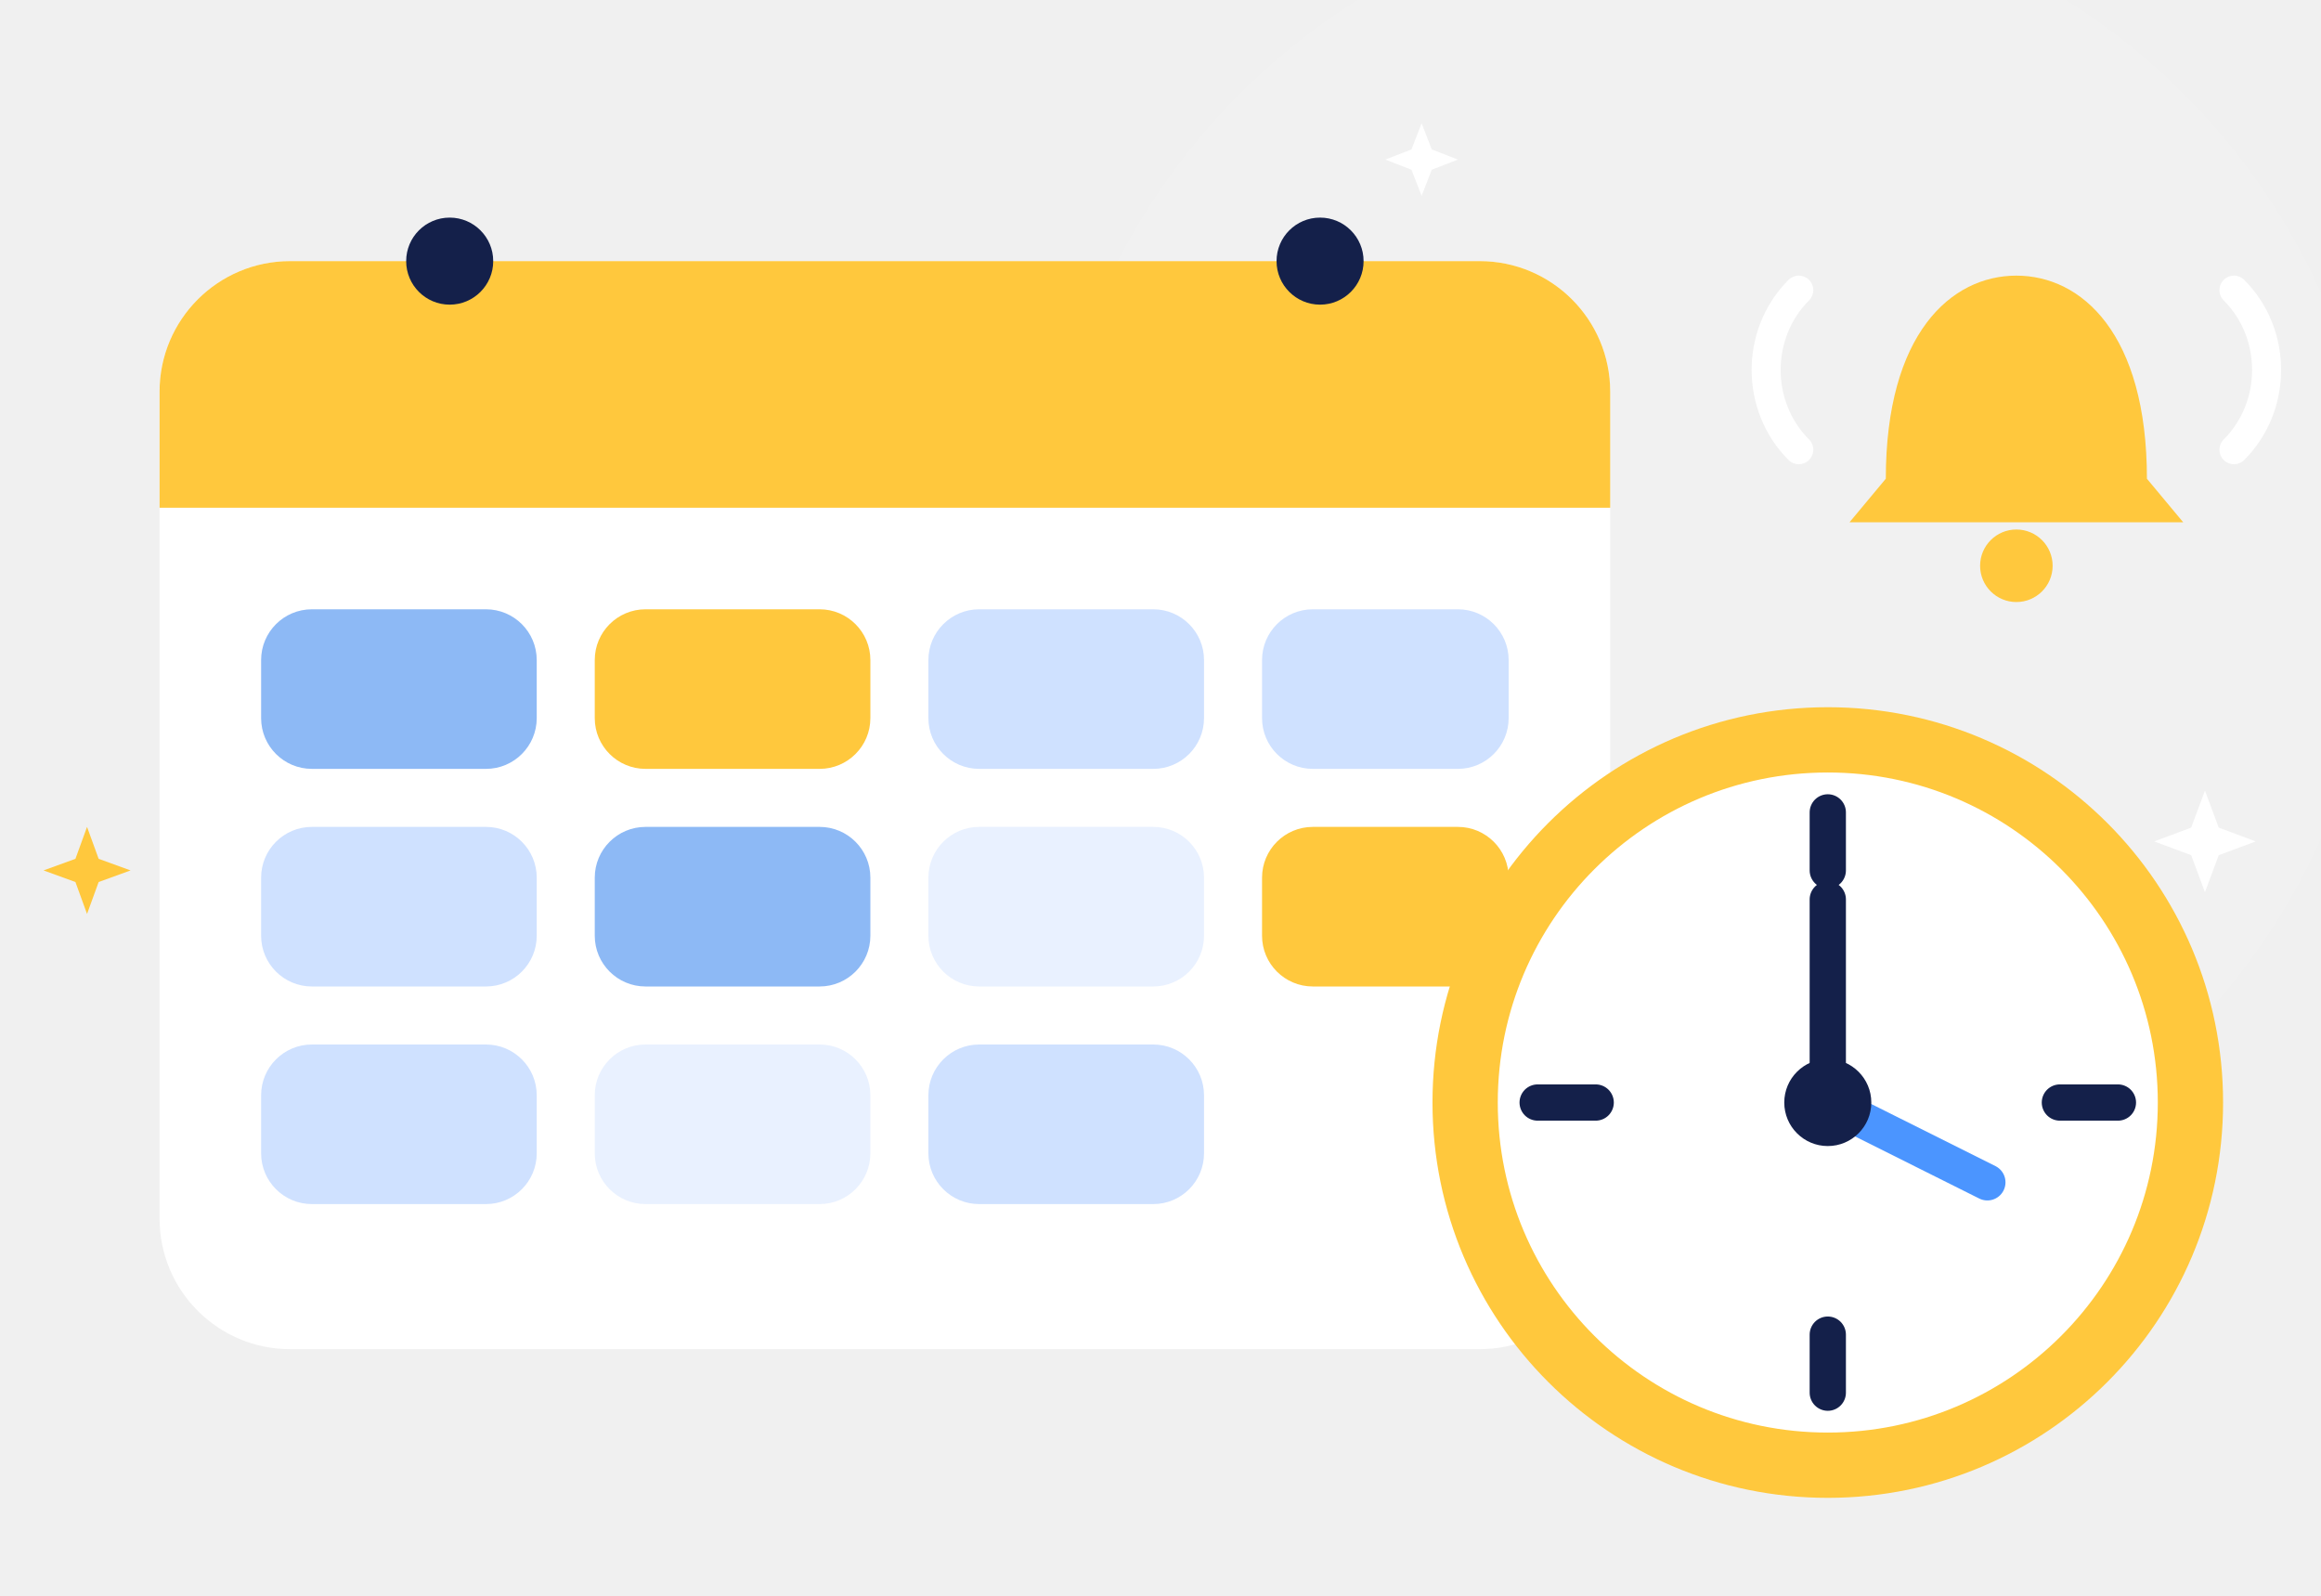
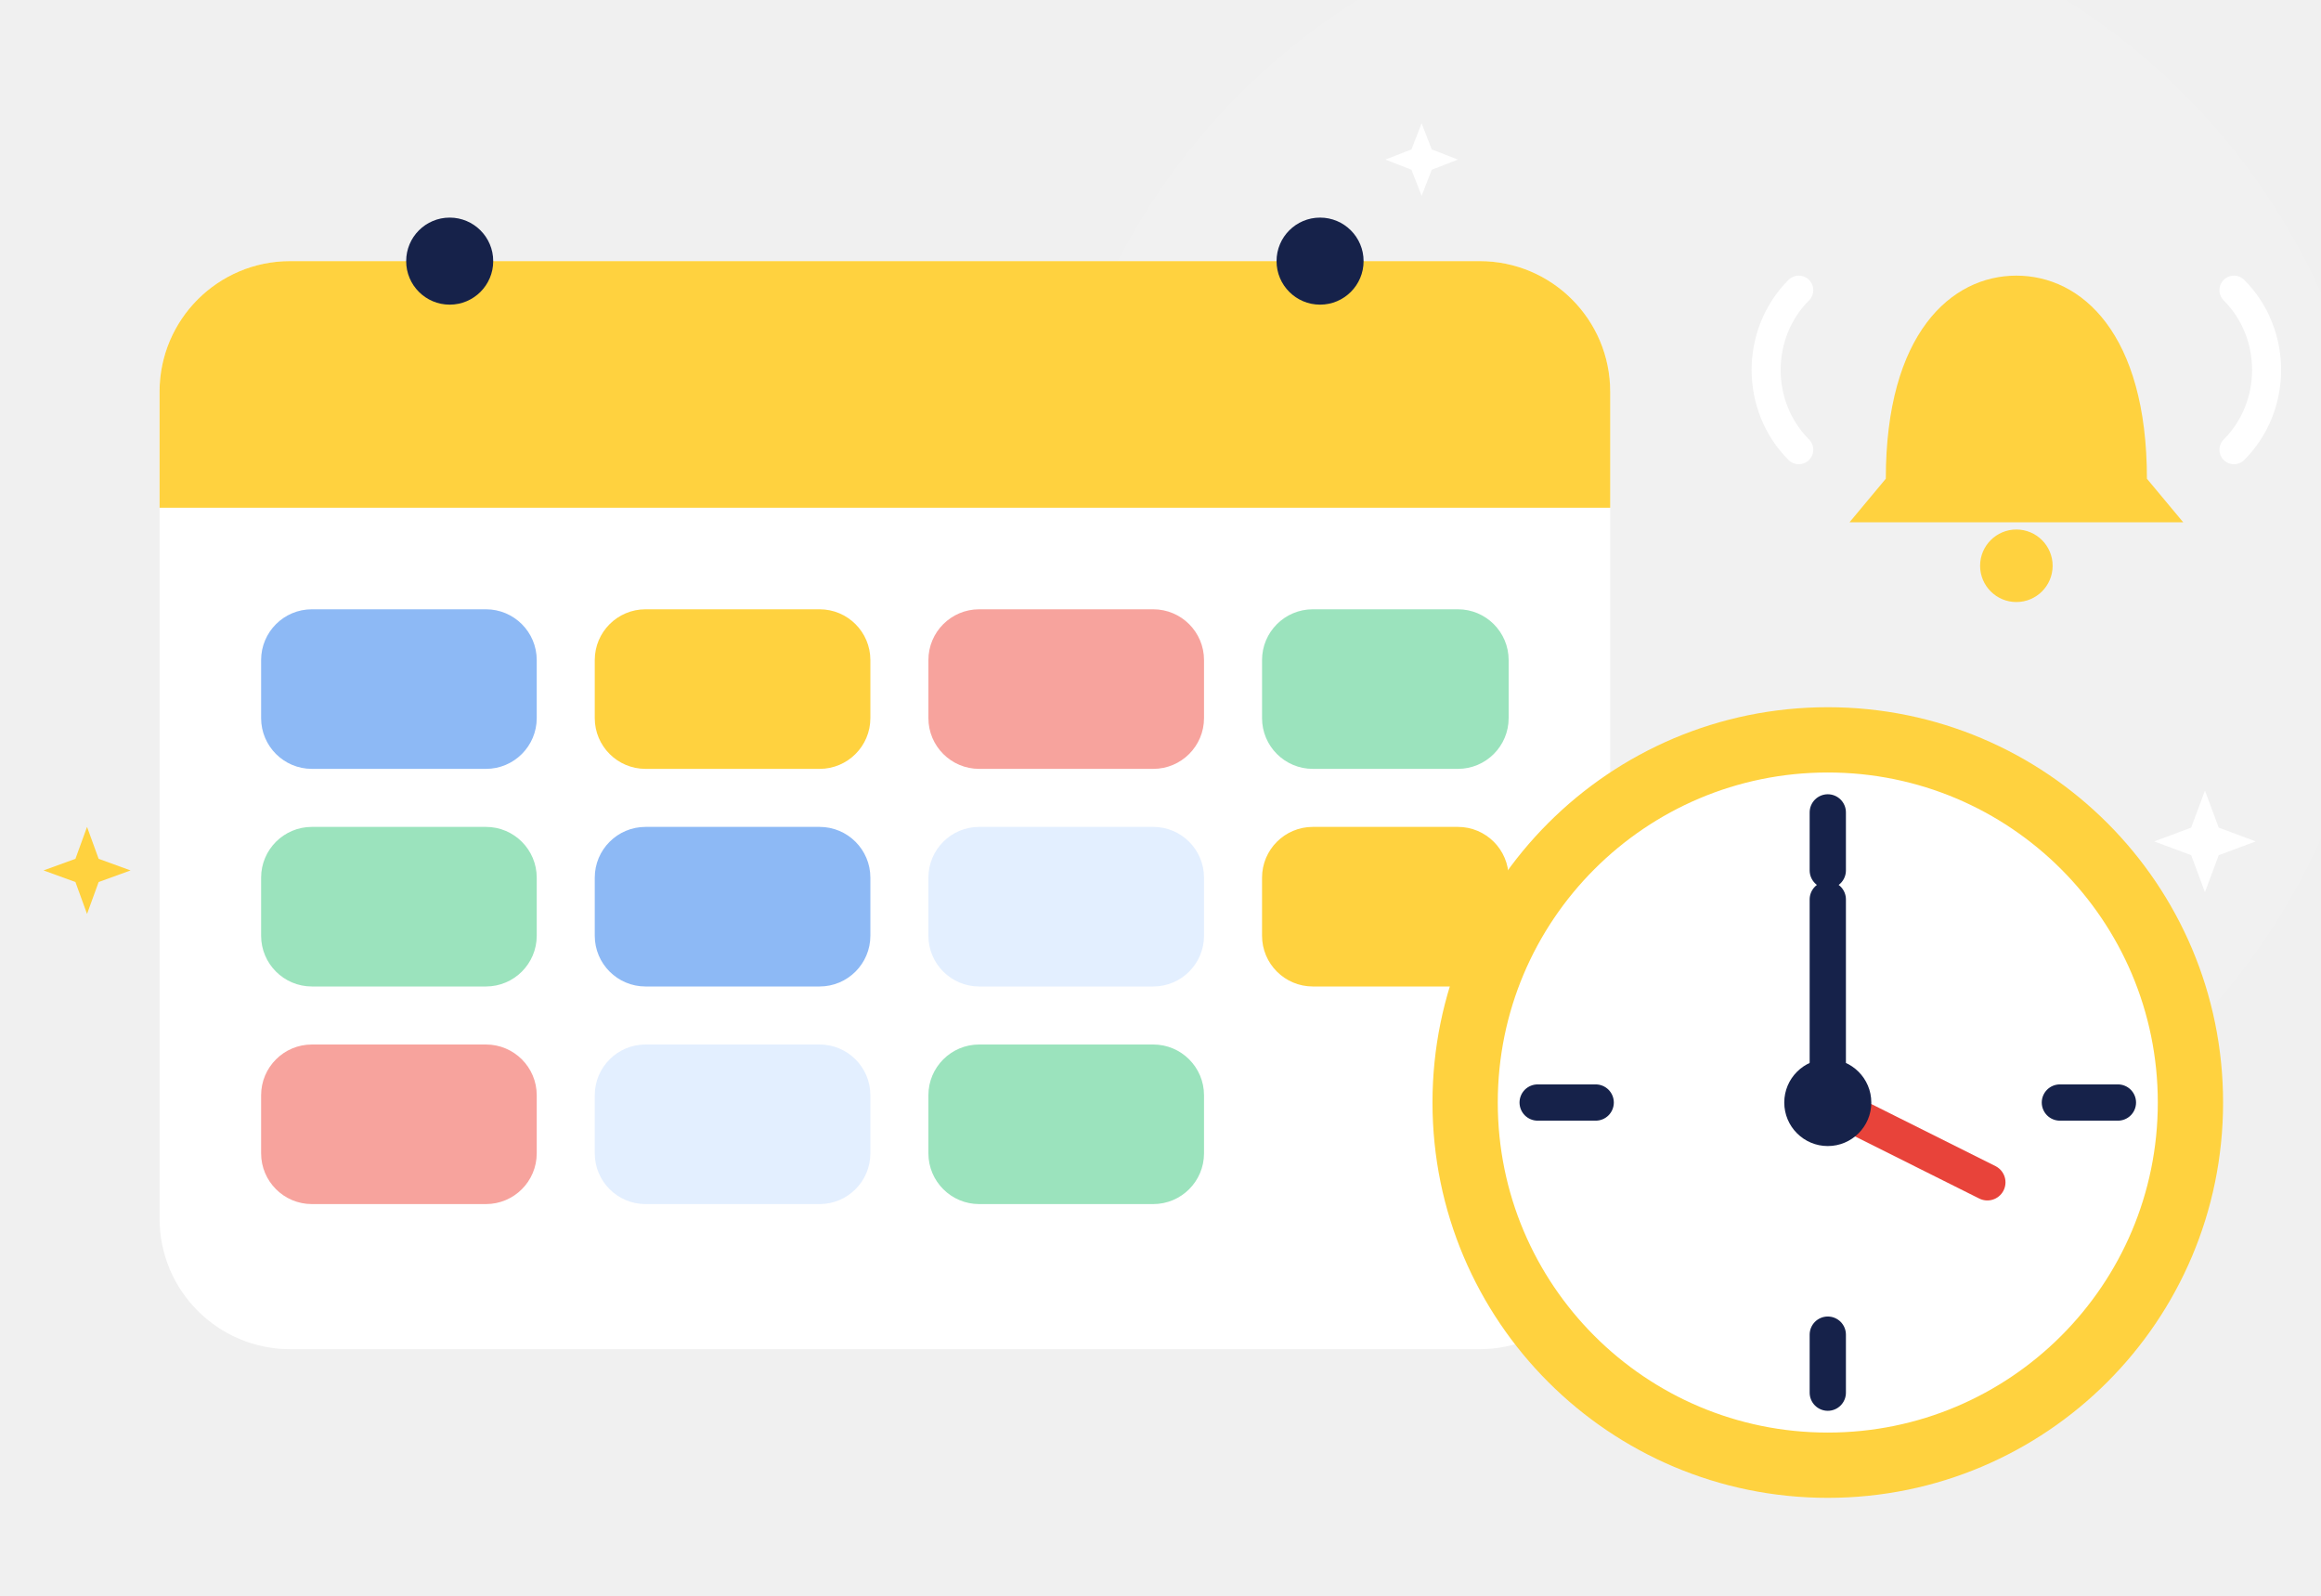
<svg xmlns="http://www.w3.org/2000/svg" viewBox="0 0 320 220" fill="none">
  <circle cx="236" cy="78" r="92" fill="#fff" fill-opacity=".09" />
  <rect x="22" y="36" width="200" height="150" rx="18" fill="#fff" />
-   <path d="M22 54a18 18 0 0 1 18-18h164a18 18 0 0 1 18 18v16H22z" fill="#FFC83D" />
-   <circle cx="62" cy="36" r="6" fill="#14204A" />
-   <circle cx="182" cy="36" r="6" fill="#14204A" />
+   <path d="M22 54a18 18 0 0 1 18-18h164a18 18 0 0 1 18 18v16H22z" fill="#FFD23F" />
+   <circle cx="62" cy="36" r="6" fill="#16224A" />
+   <circle cx="182" cy="36" r="6" fill="#16224A" />
  <g>
    <rect x="36" y="84" width="38" height="22" rx="7" fill="#8DB9F5" />
-     <rect x="82" y="84" width="38" height="22" rx="7" fill="#FFC83D" />
-     <rect x="128" y="84" width="38" height="22" rx="7" fill="#CFE1FF" />
-     <rect x="174" y="84" width="34" height="22" rx="7" fill="#CFE1FF" />
-     <rect x="36" y="114" width="38" height="22" rx="7" fill="#CFE1FF" />
+     <rect x="82" y="84" width="38" height="22" rx="7" fill="#FFD23F" />
+     <rect x="128" y="84" width="38" height="22" rx="7" fill="#F7A39D" />
+     <rect x="174" y="84" width="34" height="22" rx="7" fill="#9BE3BD" />
+     <rect x="36" y="114" width="38" height="22" rx="7" fill="#9BE3BD" />
    <rect x="82" y="114" width="38" height="22" rx="7" fill="#8DB9F5" />
-     <rect x="128" y="114" width="38" height="22" rx="7" fill="#E9F1FF" />
-     <rect x="174" y="114" width="34" height="22" rx="7" fill="#FFC83D" />
-     <rect x="36" y="144" width="38" height="22" rx="7" fill="#CFE1FF" />
-     <rect x="82" y="144" width="38" height="22" rx="7" fill="#E9F1FF" />
-     <rect x="128" y="144" width="38" height="22" rx="7" fill="#CFE1FF" />
+     <rect x="128" y="114" width="38" height="22" rx="7" fill="#E3EFFF" />
+     <rect x="174" y="114" width="34" height="22" rx="7" fill="#FFD23F" />
+     <rect x="36" y="144" width="38" height="22" rx="7" fill="#F7A39D" />
+     <rect x="82" y="144" width="38" height="22" rx="7" fill="#E3EFFF" />
+     <rect x="128" y="144" width="38" height="22" rx="7" fill="#9BE3BD" />
  </g>
-   <circle cx="252" cy="152" r="50" fill="#fff" stroke="#FFC83D" stroke-width="9" />
-   <g stroke="#14204A" stroke-width="5" stroke-linecap="round">
+   <circle cx="252" cy="152" r="50" fill="#fff" stroke="#FFD23F" stroke-width="9" />
+   <g stroke="#16224A" stroke-width="5" stroke-linecap="round">
    <path d="M252 112v8M292 152h-8M252 192v-8M212 152h8" />
    <path d="M252 152v-28" />
  </g>
-   <path d="M252 152l22 11" stroke="#4B95FF" stroke-width="5" stroke-linecap="round" />
-   <circle cx="252" cy="152" r="6" fill="#14204A" />
-   <path d="M260 66c0-20 9-28 18-28s18 8 18 28l5 6h-46z" fill="#FFC83D" />
-   <circle cx="278" cy="78" r="5" fill="#FFC83D" />
+   <path d="M252 152l22 11" stroke="#E8433A" stroke-width="5" stroke-linecap="round" />
+   <circle cx="252" cy="152" r="6" fill="#16224A" />
+   <path d="M260 66c0-20 9-28 18-28s18 8 18 28l5 6h-46z" fill="#FFD23F" />
+   <circle cx="278" cy="78" r="5" fill="#FFD23F" />
  <path d="M248 40c-6 6-6 16 0 22M308 40c6 6 6 16 0 22" stroke="#fff" stroke-width="4" stroke-linecap="round" />
  <path d="M304 109L305.9 114.1L311 116L305.9 117.9L304 123L302.1 117.9L297 116L302.1 114.1Z" fill="#fff" />
  <path d="M196 17L197.4 20.6L201 22L197.4 23.4L196 27L194.6 23.4L191 22L194.6 20.6Z" fill="#fff" />
-   <path d="M12 114L13.6 118.4L18 120L13.6 121.6L12 126L10.4 121.6L6 120L10.4 118.4Z" fill="#FFC83D" />
+   <path d="M12 114L13.6 118.4L18 120L13.6 121.6L12 126L10.4 121.6L6 120L10.4 118.4Z" fill="#FFD23F" />
</svg>
